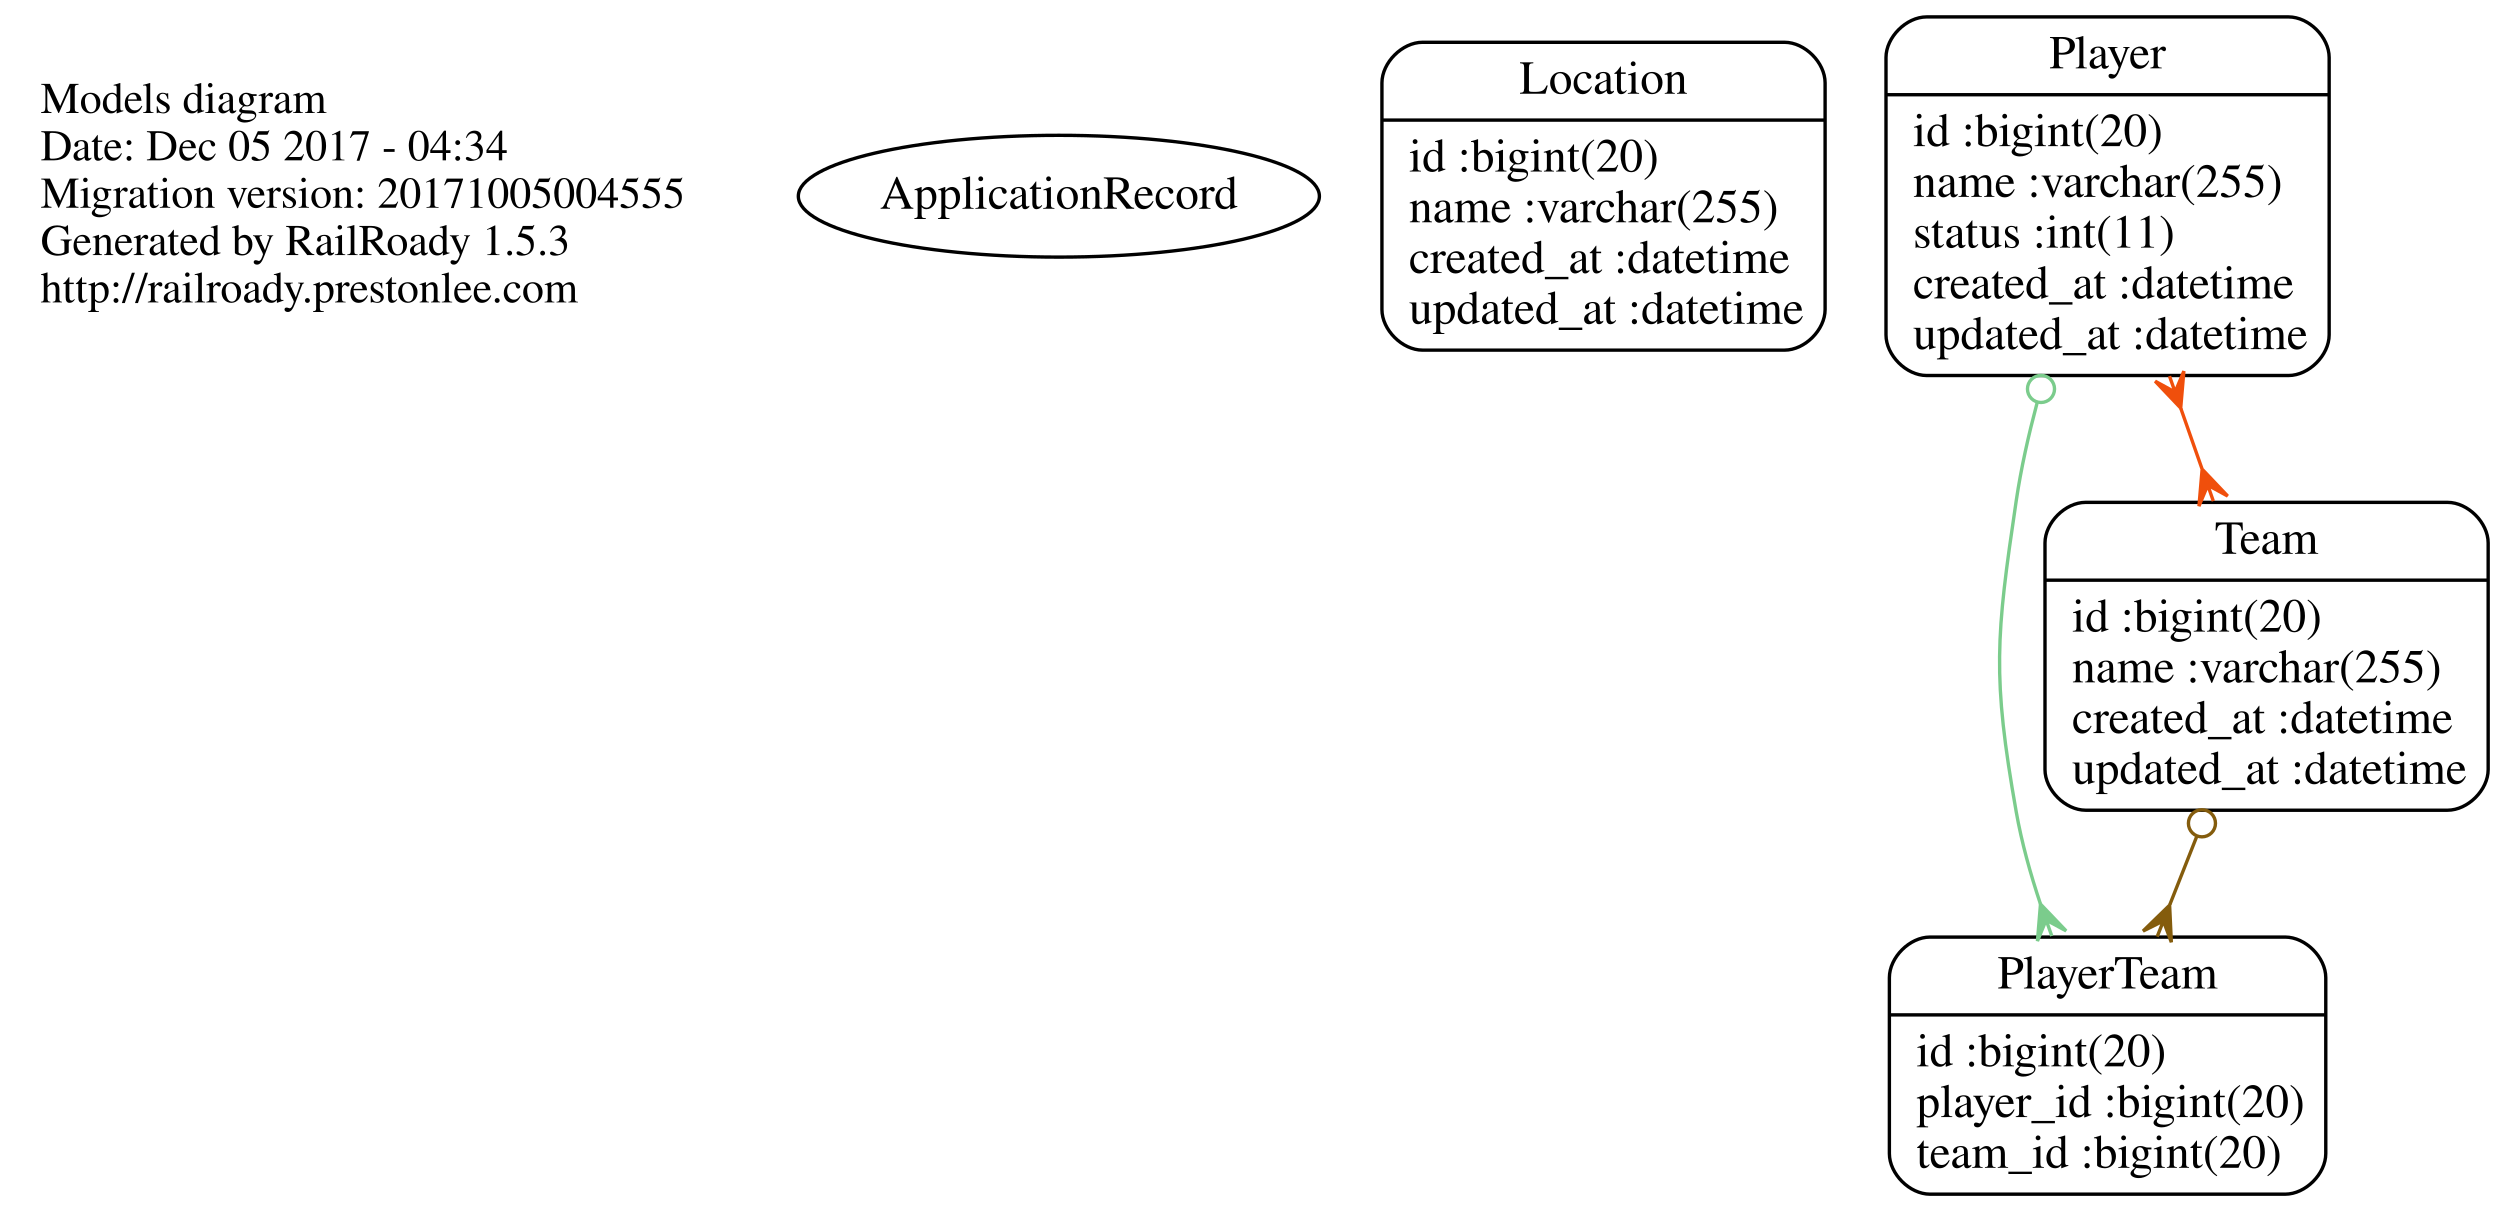
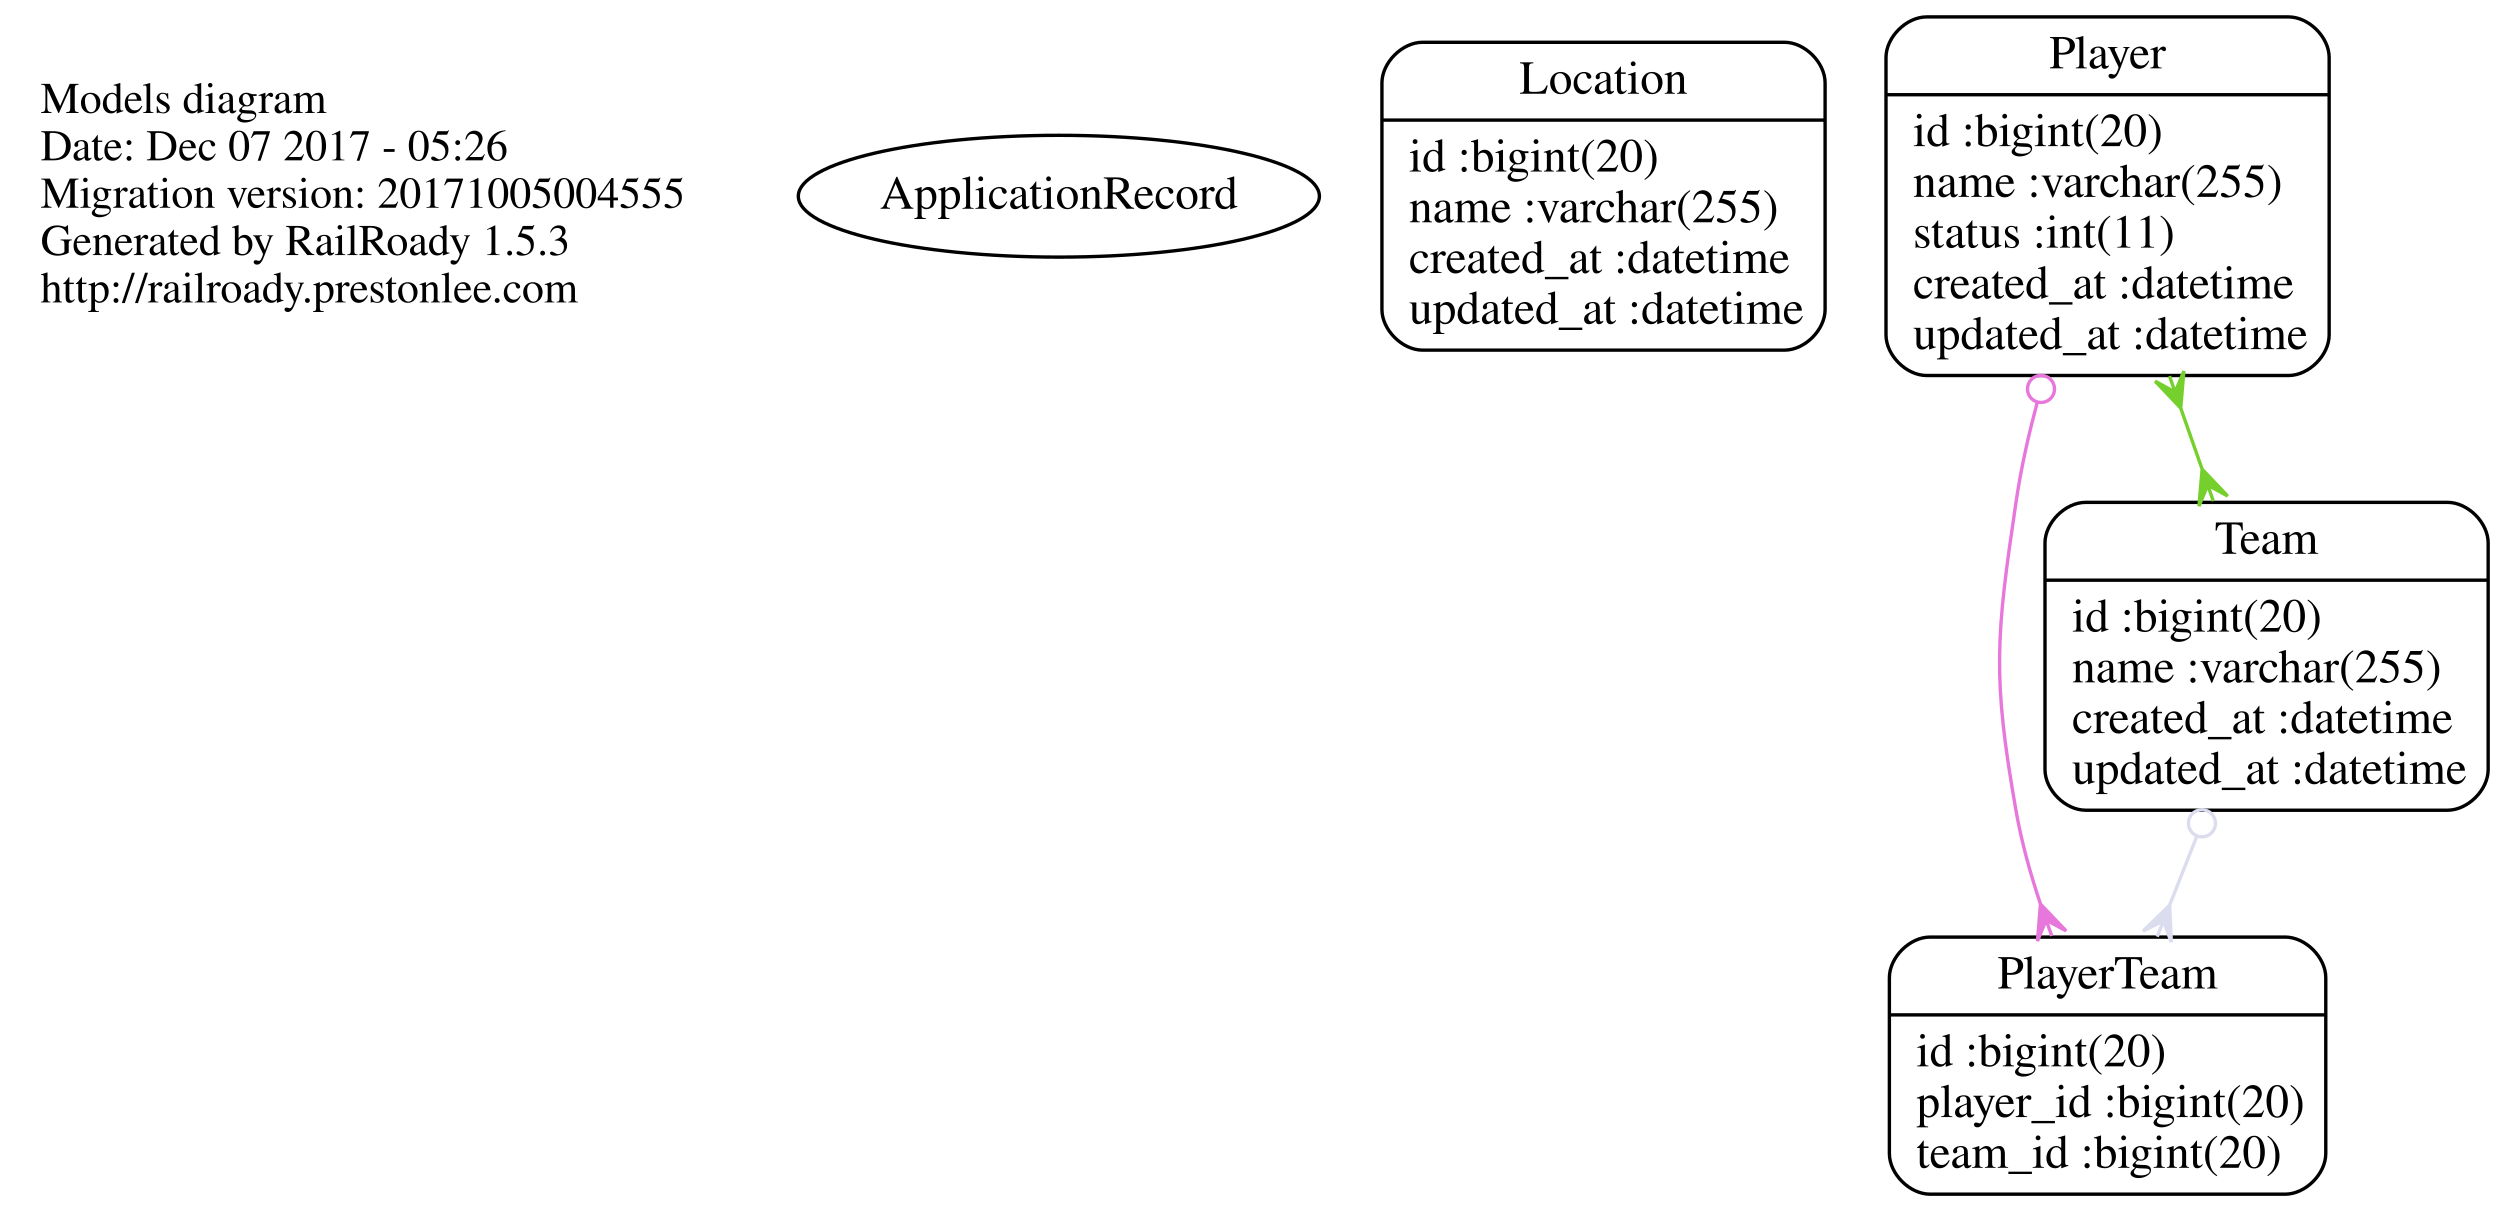
<svg xmlns="http://www.w3.org/2000/svg" width="739pt" height="358pt" viewBox="0.00 0.00 739.00 358.00">
  <g id="graph0" class="graph" transform="scale(1 1) rotate(0) translate(4 354)">
    <polygon fill="none" stroke="none" points="-4,4 -4,-354 735,-354 735,4 -4,4" />
    <g id="node1" class="node">
      <text text-anchor="start" x="8" y="-320.6" font-family="Times,serif" font-size="13.00">Models diagram</text>
-       <text text-anchor="start" x="8" y="-306.6" font-family="Times,serif" font-size="13.00">Date: Dec 05 2017 - 04:34</text>
+       <text text-anchor="start" x="8" y="-306.6" font-family="Times,serif" font-size="13.00">Date: Dec 07 2017 - 05:26</text>
      <text text-anchor="start" x="8" y="-292.6" font-family="Times,serif" font-size="13.00">Migration version: 20171005004555</text>
      <text text-anchor="start" x="8" y="-278.6" font-family="Times,serif" font-size="13.00">Generated by RailRoady 1.5.3</text>
      <text text-anchor="start" x="8" y="-264.6" font-family="Times,serif" font-size="13.00">http://railroady.prestonlee.com</text>
    </g>
    <g id="node2" class="node">
      <ellipse fill="none" stroke="black" cx="309" cy="-296" rx="77.015" ry="18" />
      <text text-anchor="middle" x="309" y="-292.3" font-family="Times,serif" font-size="14.00">ApplicationRecord</text>
    </g>
    <g id="node3" class="node">
      <path fill="none" stroke="black" d="M416.5,-250.5C416.5,-250.5 523.5,-250.5 523.5,-250.5 529.5,-250.5 535.5,-256.5 535.5,-262.5 535.5,-262.5 535.5,-329.5 535.5,-329.5 535.5,-335.5 529.5,-341.5 523.5,-341.5 523.5,-341.5 416.5,-341.5 416.5,-341.5 410.5,-341.5 404.5,-335.5 404.5,-329.5 404.5,-329.5 404.5,-262.5 404.5,-262.5 404.5,-256.5 410.5,-250.5 416.5,-250.5" />
      <text text-anchor="middle" x="470" y="-326.3" font-family="Times,serif" font-size="14.00">Location</text>
      <polyline fill="none" stroke="black" points="404.5,-318.5 535.5,-318.5 " />
      <text text-anchor="start" x="412.5" y="-303.3" font-family="Times,serif" font-size="14.00">id :bigint(20)</text>
      <text text-anchor="start" x="412.5" y="-288.3" font-family="Times,serif" font-size="14.00">name :varchar(255)</text>
      <text text-anchor="start" x="412.5" y="-273.3" font-family="Times,serif" font-size="14.00">created_at :datetime</text>
      <text text-anchor="start" x="412.5" y="-258.3" font-family="Times,serif" font-size="14.00">updated_at :datetime</text>
    </g>
    <g id="node4" class="node">
      <path fill="none" stroke="black" d="M565.5,-243C565.5,-243 672.5,-243 672.5,-243 678.5,-243 684.5,-249 684.5,-255 684.5,-255 684.5,-337 684.5,-337 684.5,-343 678.5,-349 672.5,-349 672.5,-349 565.5,-349 565.5,-349 559.5,-349 553.5,-343 553.5,-337 553.5,-337 553.5,-255 553.5,-255 553.5,-249 559.5,-243 565.5,-243" />
      <text text-anchor="middle" x="619" y="-333.8" font-family="Times,serif" font-size="14.00">Player</text>
      <polyline fill="none" stroke="black" points="553.5,-326 684.5,-326 " />
      <text text-anchor="start" x="561.5" y="-310.8" font-family="Times,serif" font-size="14.00">id :bigint(20)</text>
      <text text-anchor="start" x="561.5" y="-295.8" font-family="Times,serif" font-size="14.00">name :varchar(255)</text>
      <text text-anchor="start" x="561.5" y="-280.8" font-family="Times,serif" font-size="14.00">status :int(11)</text>
      <text text-anchor="start" x="561.5" y="-265.8" font-family="Times,serif" font-size="14.00">created_at :datetime</text>
      <text text-anchor="start" x="561.5" y="-250.8" font-family="Times,serif" font-size="14.00">updated_at :datetime</text>
    </g>
    <g id="node5" class="node">
      <path fill="none" stroke="black" d="M566.5,-1C566.5,-1 671.5,-1 671.5,-1 677.5,-1 683.5,-7 683.5,-13 683.5,-13 683.5,-65 683.5,-65 683.5,-71 677.5,-77 671.5,-77 671.5,-77 566.5,-77 566.5,-77 560.5,-77 554.5,-71 554.5,-65 554.5,-65 554.5,-13 554.5,-13 554.5,-7 560.5,-1 566.5,-1" />
      <text text-anchor="middle" x="619" y="-61.8" font-family="Times,serif" font-size="14.00">PlayerTeam</text>
      <polyline fill="none" stroke="black" points="554.5,-54 683.5,-54 " />
      <text text-anchor="start" x="562.5" y="-38.8" font-family="Times,serif" font-size="14.00">id :bigint(20)</text>
      <text text-anchor="start" x="562.5" y="-23.8" font-family="Times,serif" font-size="14.00">player_id :bigint(20)</text>
      <text text-anchor="start" x="562.5" y="-8.8" font-family="Times,serif" font-size="14.00">team_id :bigint(20)</text>
    </g>
    <g id="edge1" class="edge">
-       <path fill="none" stroke="#7bcc8c" d="M598.173,-234.925C595.613,-225.355 593.407,-215.483 592,-206 586,-165.554 584.884,-154.265 592,-114 593.591,-105 596.191,-95.656 599.165,-86.761" />
-       <ellipse fill="none" stroke="#7bcc8c" cx="599.32" cy="-239.026" rx="4" ry="4" />
-       <polygon fill="#7bcc8c" stroke="#7bcc8c" points="599.169,-86.749 606.75,-78.826 600.839,-82.036 602.509,-77.323 602.509,-77.323 602.509,-77.323 600.839,-82.036 598.267,-75.82 599.169,-86.749 599.169,-86.749" />
+       <path fill="none" stroke="#e777db" d="M598.173,-234.925C595.613,-225.355 593.407,-215.483 592,-206 586,-165.554 584.884,-154.265 592,-114 593.591,-105 596.191,-95.656 599.165,-86.761" />
+       <ellipse fill="none" stroke="#e777db" cx="599.32" cy="-239.026" rx="4" ry="4" />
+       <polygon fill="#e777db" stroke="#e777db" points="599.169,-86.749 606.75,-78.826 600.839,-82.036 602.509,-77.323 602.509,-77.323 602.509,-77.323 600.839,-82.036 598.267,-75.82 599.169,-86.749 599.169,-86.749" />
    </g>
    <g id="node6" class="node">
      <path fill="none" stroke="black" d="M612.5,-114.5C612.5,-114.5 719.5,-114.5 719.5,-114.5 725.5,-114.5 731.5,-120.5 731.5,-126.5 731.5,-126.5 731.5,-193.5 731.5,-193.5 731.5,-199.5 725.5,-205.5 719.5,-205.5 719.5,-205.5 612.5,-205.5 612.5,-205.5 606.5,-205.5 600.5,-199.5 600.5,-193.5 600.5,-193.5 600.5,-126.5 600.5,-126.5 600.5,-120.5 606.5,-114.5 612.5,-114.5" />
      <text text-anchor="middle" x="666" y="-190.3" font-family="Times,serif" font-size="14.00">Team</text>
      <polyline fill="none" stroke="black" points="600.5,-182.5 731.5,-182.5 " />
      <text text-anchor="start" x="608.5" y="-167.3" font-family="Times,serif" font-size="14.00">id :bigint(20)</text>
      <text text-anchor="start" x="608.5" y="-152.3" font-family="Times,serif" font-size="14.00">name :varchar(255)</text>
      <text text-anchor="start" x="608.5" y="-137.3" font-family="Times,serif" font-size="14.00">created_at :datetime</text>
      <text text-anchor="start" x="608.5" y="-122.3" font-family="Times,serif" font-size="14.00">updated_at :datetime</text>
    </g>
    <g id="edge2" class="edge">
-       <path fill="none" stroke="#f04f0c" d="M640.653,-233.266C642.728,-227.351 644.821,-221.382 646.869,-215.543" />
-       <polygon fill="#f04f0c" stroke="#f04f0c" points="640.616,-233.372 633.06,-241.319 638.961,-238.09 637.306,-242.808 637.306,-242.808 637.306,-242.808 638.961,-238.09 641.552,-244.298 640.616,-233.372 640.616,-233.372" />
-       <polygon fill="#f04f0c" stroke="#f04f0c" points="646.951,-215.31 654.507,-207.363 648.606,-210.592 650.261,-205.873 650.261,-205.873 650.261,-205.873 648.606,-210.592 646.014,-204.384 646.951,-215.31 646.951,-215.31" />
+       <path fill="none" stroke="#75cf2c" d="M640.653,-233.266C642.728,-227.351 644.821,-221.382 646.869,-215.543" />
+       <polygon fill="#75cf2c" stroke="#75cf2c" points="640.616,-233.372 633.06,-241.319 638.961,-238.09 637.306,-242.808 637.306,-242.808 637.306,-242.808 638.961,-238.09 641.552,-244.298 640.616,-233.372 640.616,-233.372" />
+       <polygon fill="#75cf2c" stroke="#75cf2c" points="646.951,-215.31 654.507,-207.363 648.606,-210.592 650.261,-205.873 650.261,-205.873 650.261,-205.873 648.606,-210.592 646.014,-204.384 646.951,-215.31 646.951,-215.31" />
    </g>
    <g id="edge3" class="edge">
-       <path fill="none" stroke="#845c0d" d="M645.376,-106.783C642.725,-100.07 640.024,-93.231 637.411,-86.615" />
-       <ellipse fill="none" stroke="#845c0d" cx="646.896" cy="-110.63" rx="4" ry="4" />
-       <polygon fill="#845c0d" stroke="#845c0d" points="637.336,-86.424 637.848,-75.47 635.499,-81.774 633.662,-77.123 633.662,-77.123 633.662,-77.123 635.499,-81.774 629.477,-78.776 637.336,-86.424 637.336,-86.424" />
+       <path fill="none" stroke="#dbdcee" d="M645.376,-106.783C642.725,-100.07 640.024,-93.231 637.411,-86.615" />
+       <ellipse fill="none" stroke="#dbdcee" cx="646.896" cy="-110.63" rx="4" ry="4" />
+       <polygon fill="#dbdcee" stroke="#dbdcee" points="637.336,-86.424 637.848,-75.47 635.499,-81.774 633.662,-77.123 633.662,-77.123 633.662,-77.123 635.499,-81.774 629.477,-78.776 637.336,-86.424 637.336,-86.424" />
    </g>
  </g>
</svg>
